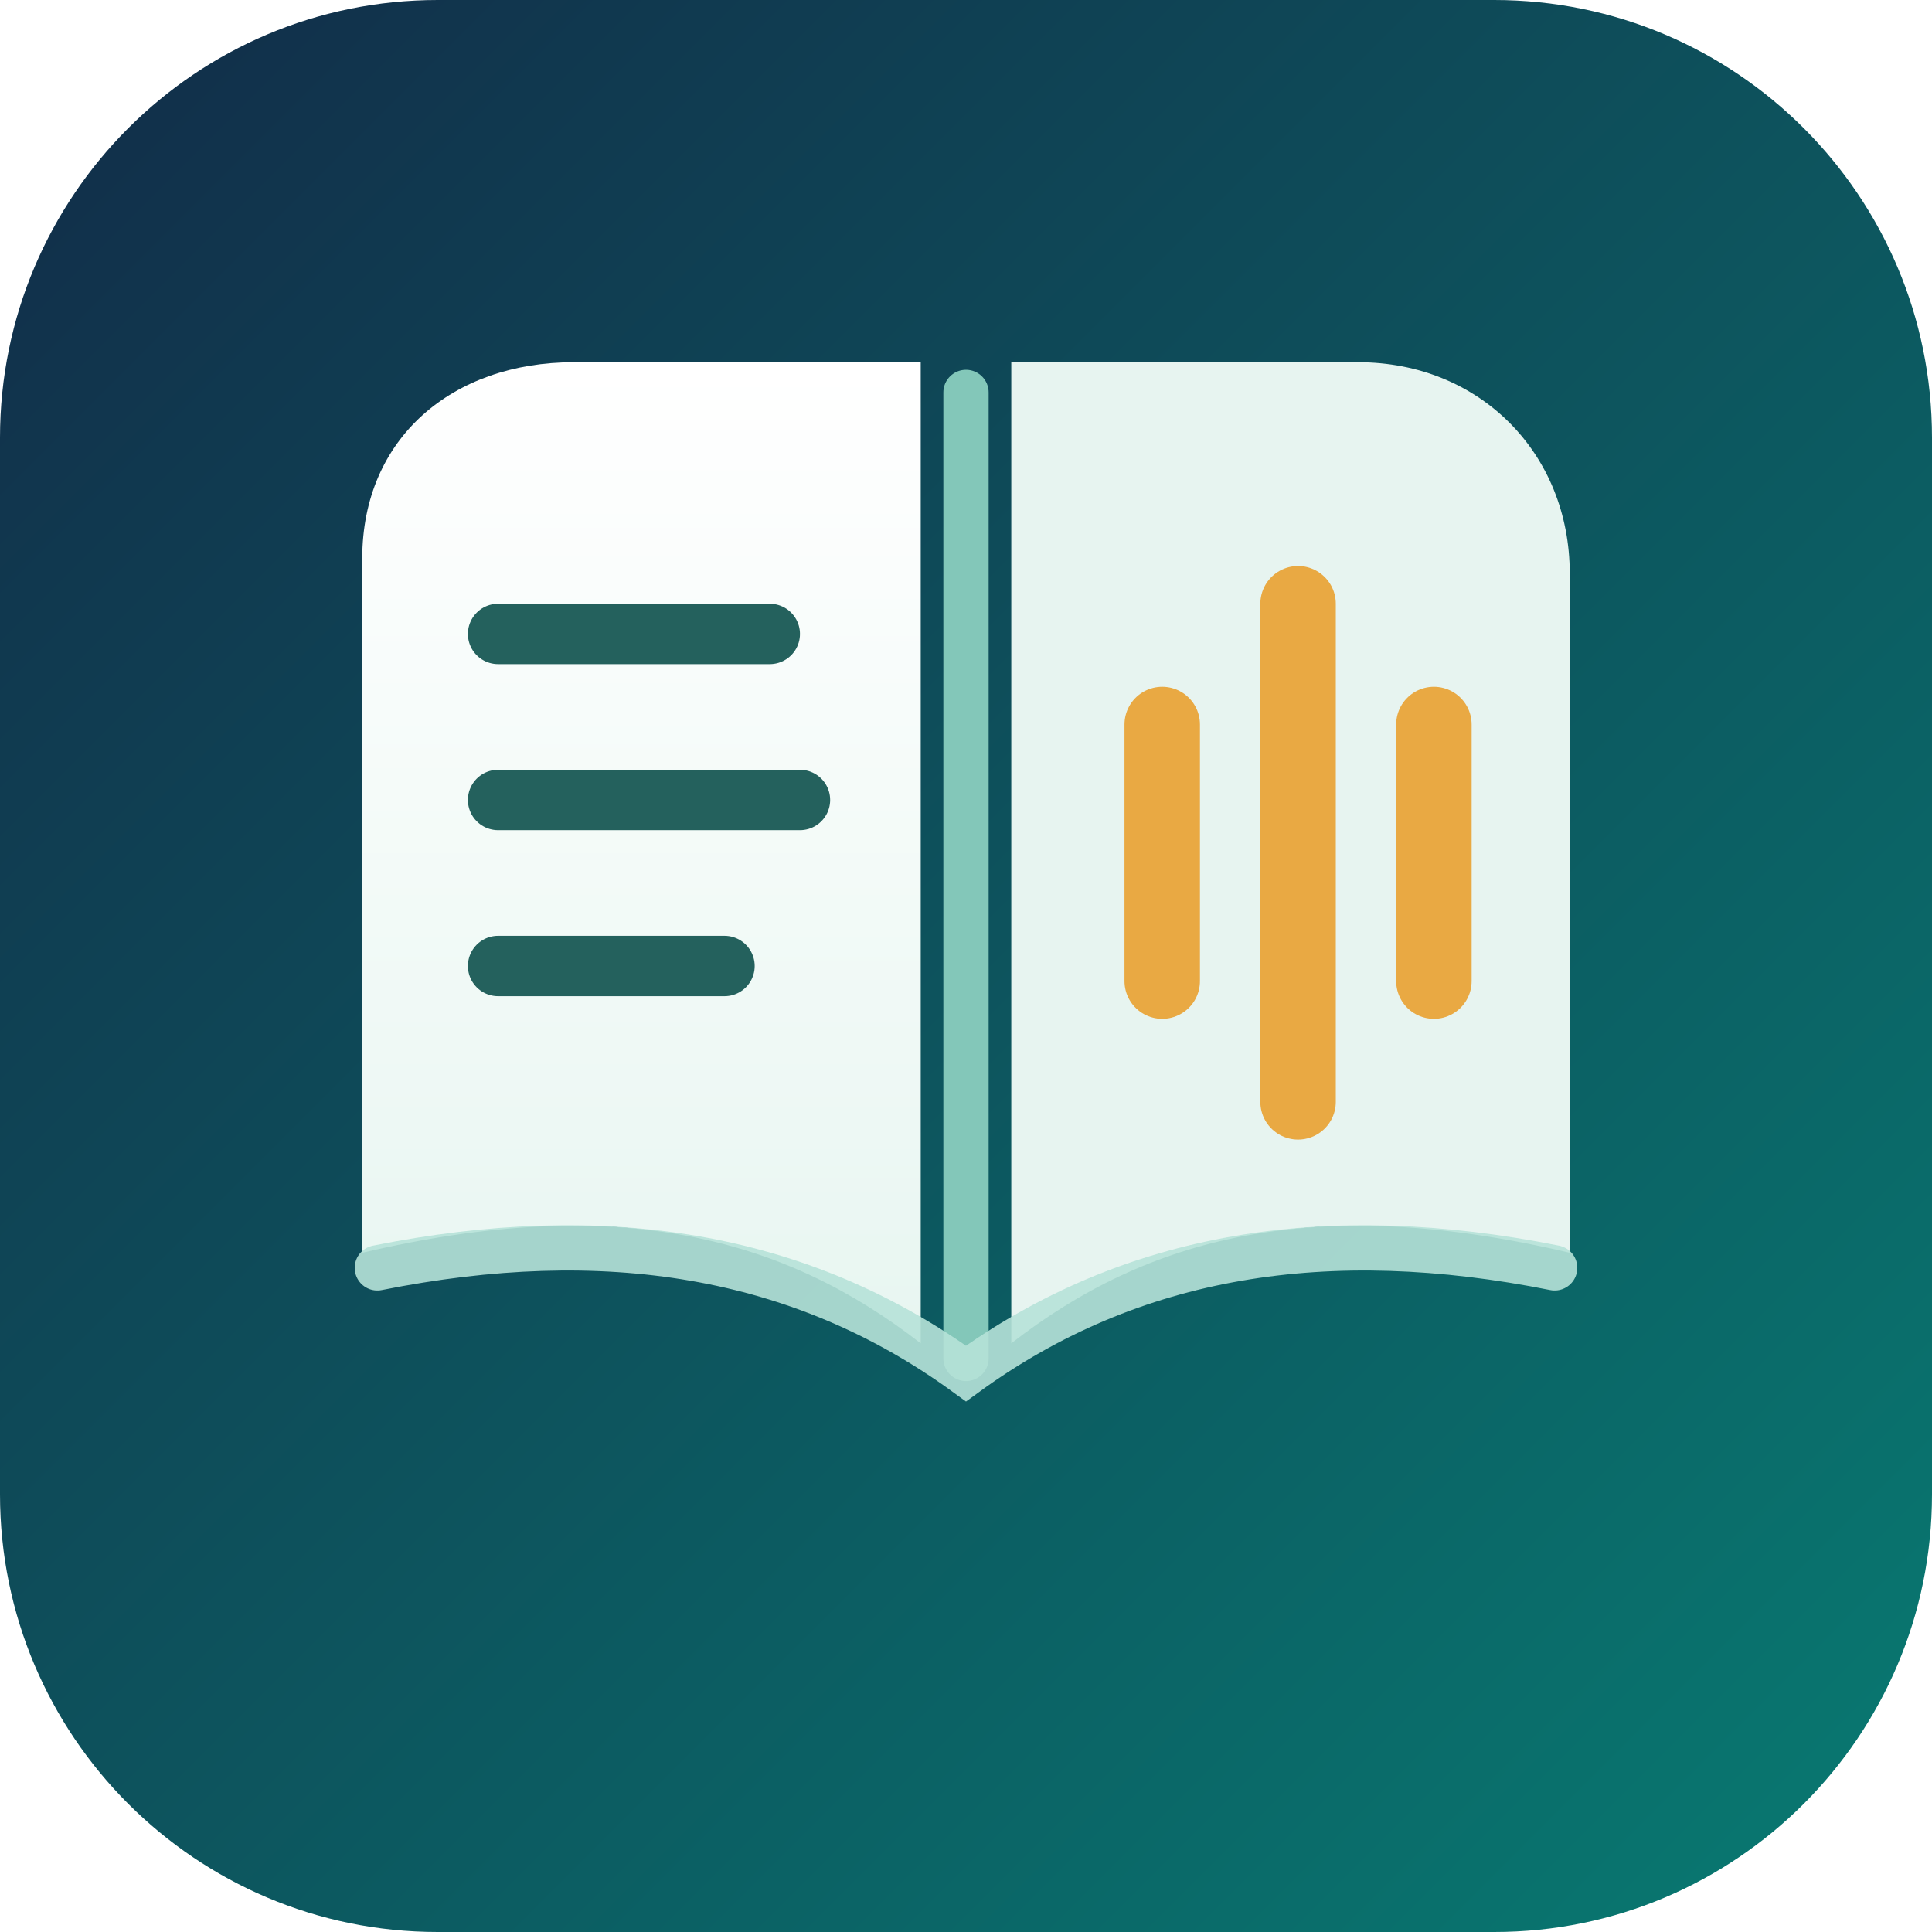
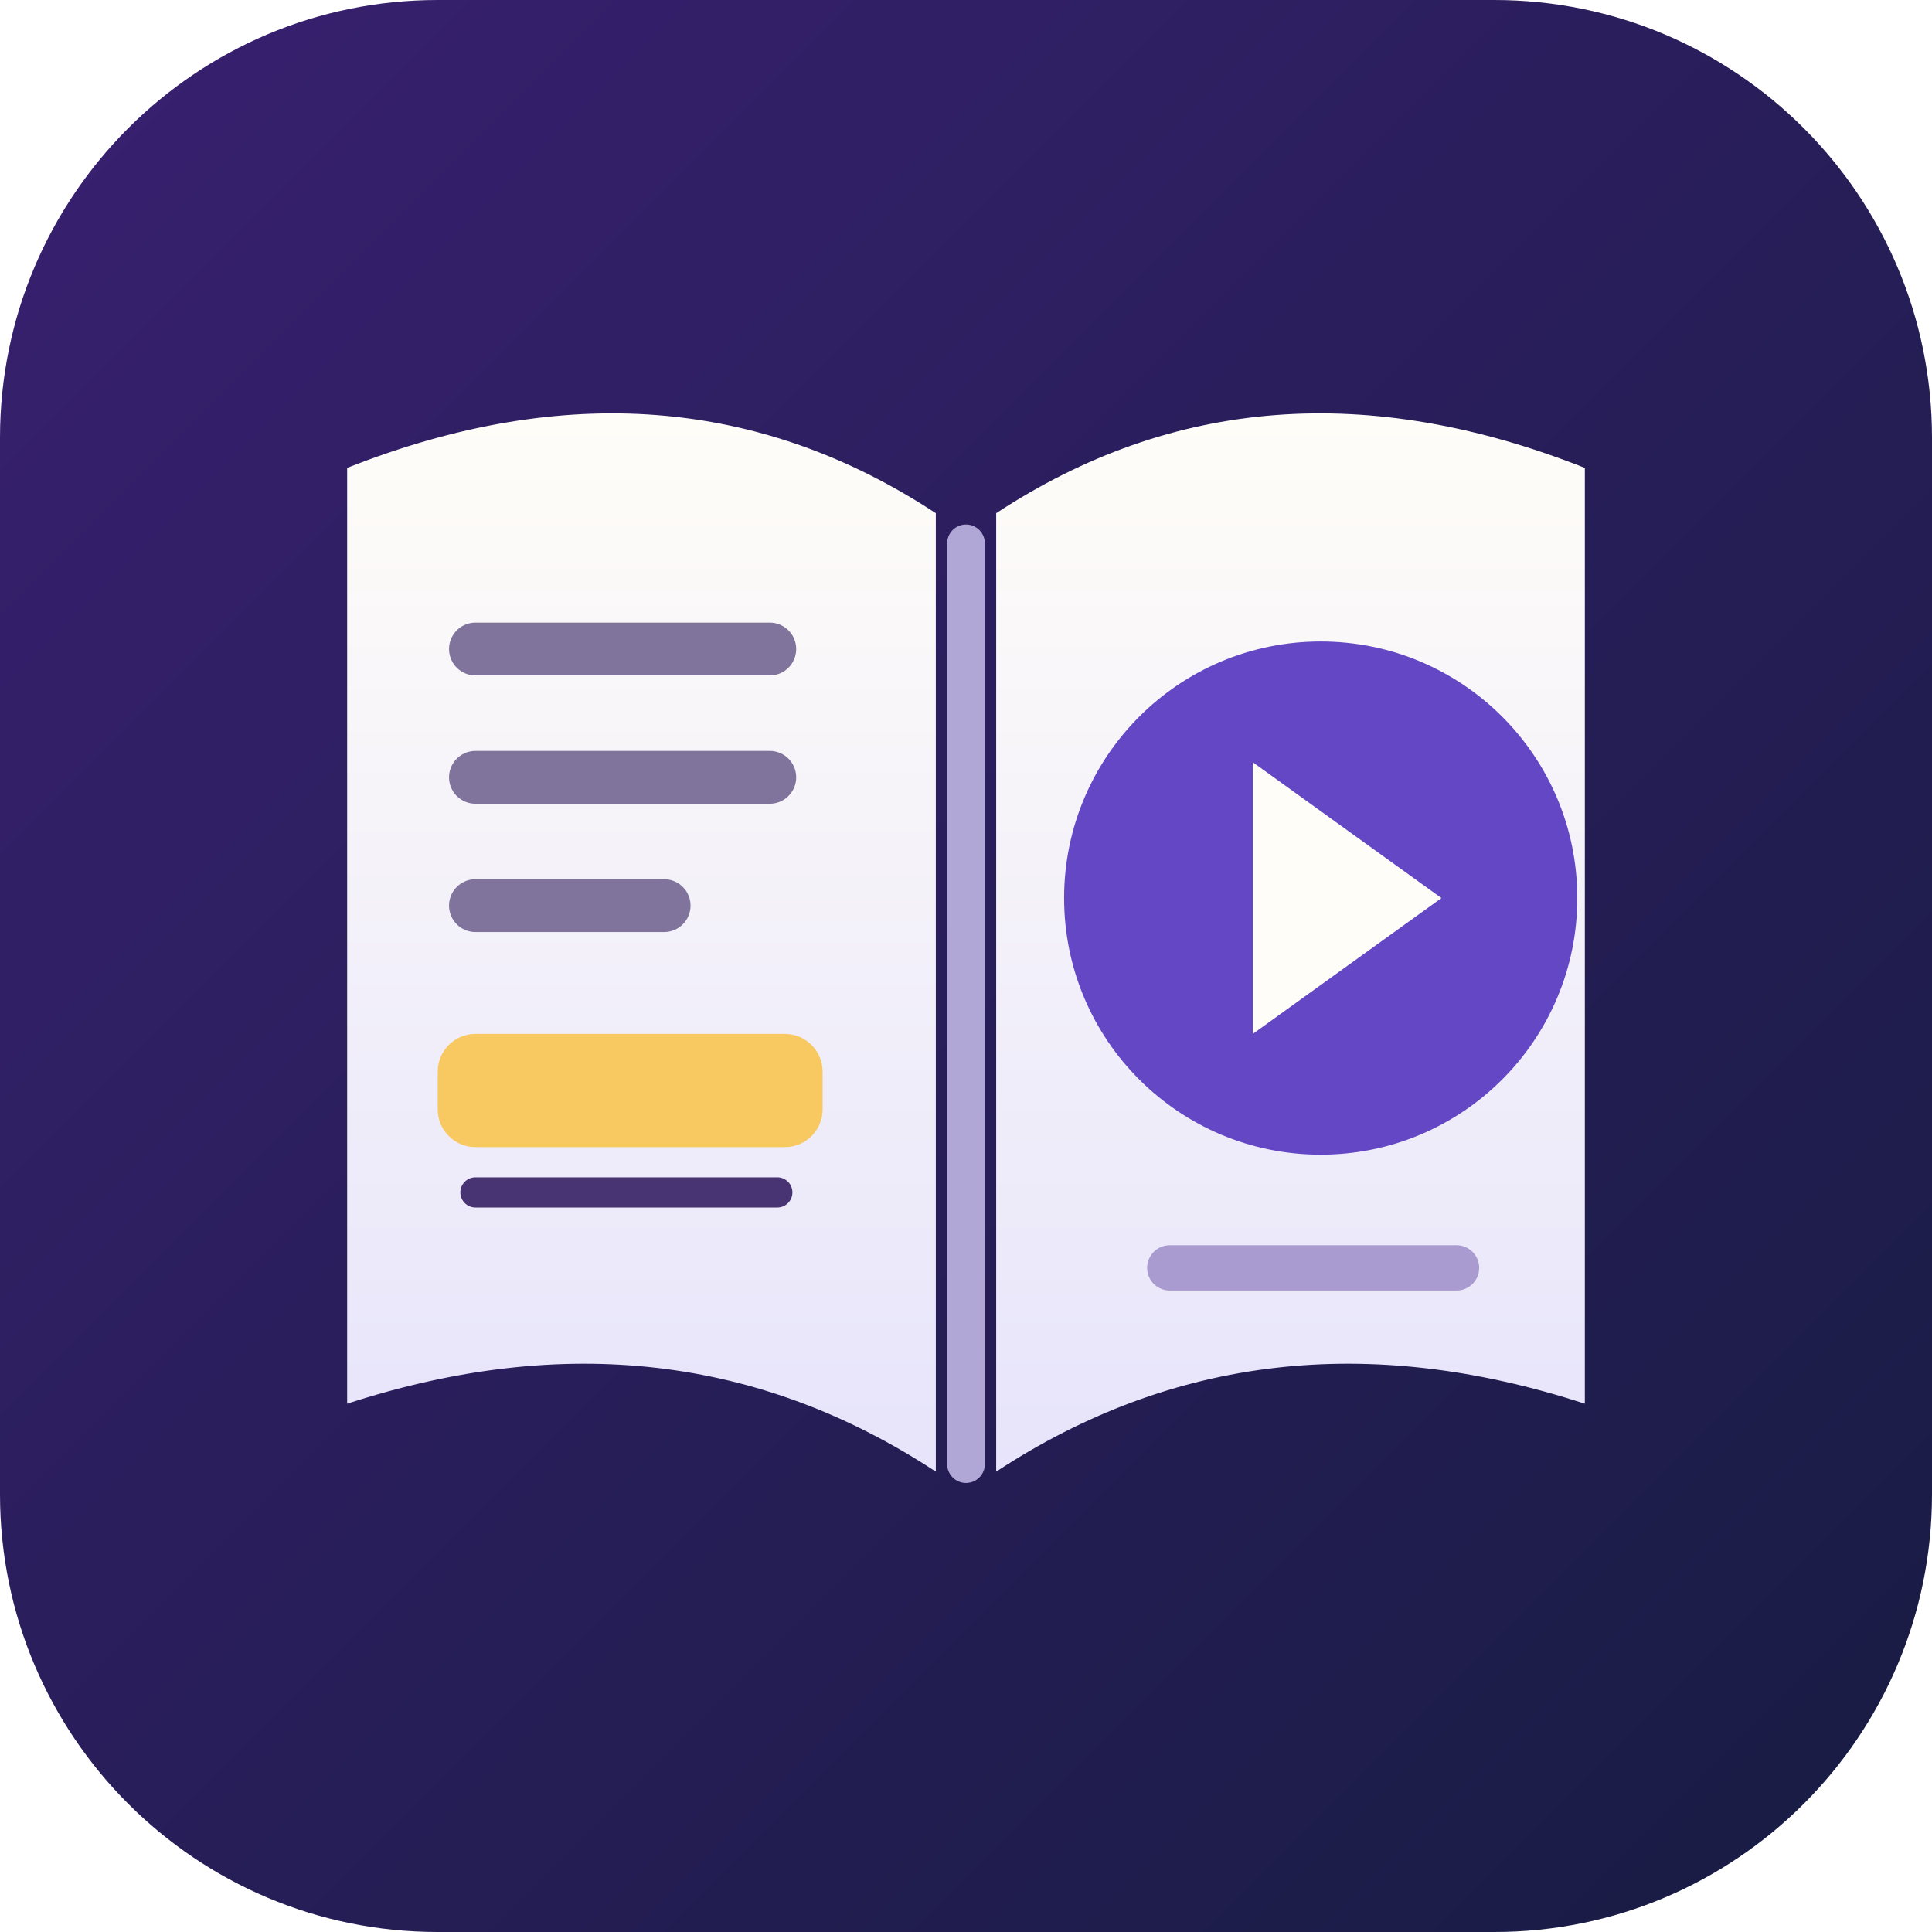
- <svg xmlns="http://www.w3.org/2000/svg" viewBox="0 0 128 128" role="img" aria-label="Local Accessibility Studio">
+ <svg xmlns="http://www.w3.org/2000/svg" viewBox="0 0 256 256" role="img" aria-label="Local Reader">
  <defs>
    <linearGradient id="background" x1="0" y1="0" x2="1" y2="1">
-       <stop offset="0" stop-color="#122b48" />
-       <stop offset="1" stop-color="#087b72" />
+       <stop offset="0" stop-color="#392071" />
+       <stop offset="1" stop-color="#171c42" />
    </linearGradient>
    <linearGradient id="page" x1="0" y1="0" x2="0" y2="1">
-       <stop offset="0" stop-color="#ffffff" />
-       <stop offset="1" stop-color="#e8f6f1" />
+       <stop offset="0" stop-color="#fffdf8" />
+       <stop offset="1" stop-color="#e7e4fb" />
    </linearGradient>
  </defs>
-   <rect width="128" height="128" rx="29" fill="url(#background)" />
-   <path d="M24 37c0-8 6-13 14-13h23v65c-9-7-20-10-37-6V37Z" fill="url(#page)" />
-   <path d="M67 24h23c8 0 14 6 14 14v45c-17-4-28-1-37 6V24Z" fill="#e7f4f0" />
-   <path d="M64 26v64" fill="none" stroke="#83c7b9" stroke-width="3" stroke-linecap="round" />
-   <path d="M33 42h18M33 53h20M33 64h15" fill="none" stroke="#24615d" stroke-width="4" stroke-linecap="round" />
-   <path d="M77 48v17M86 40v33M95 48v17" fill="none" stroke="#e9a943" stroke-width="5" stroke-linecap="round" />
-   <path d="M25 84c15-3 28-1 39 7 11-8 24-10 39-7" fill="none" stroke="#b6e2d8" stroke-width="3" stroke-linecap="round" opacity=".9" />
+   <rect width="256" height="256" rx="58" fill="url(#background)" />
+   <path d="M46 62q43-17 78 6v127q-35-23-78-9V62Zm86 6q35-23 78-6v124q-43-14-78 9V68Z" fill="url(#page)" />
+   <path d="M128 72v122" stroke="#b1a7d6" stroke-width="5" stroke-linecap="round" />
+   <path d="M63 86h39M63 103h39M63 120h25" stroke="#80749c" stroke-width="7" stroke-linecap="round" />
+   <rect x="58" y="137" width="51" height="15" rx="5" fill="#f8c961" />
+   <path d="M63 158h40" stroke="#493473" stroke-width="4" stroke-linecap="round" />
+   <circle cx="175" cy="119" r="34" fill="#6447c4" />
+   <path d="m166 101 25 18-25 18Z" fill="#fffdf8" />
+   <path d="M155 168h38" stroke="#a99bd0" stroke-width="6" stroke-linecap="round" />
</svg>
